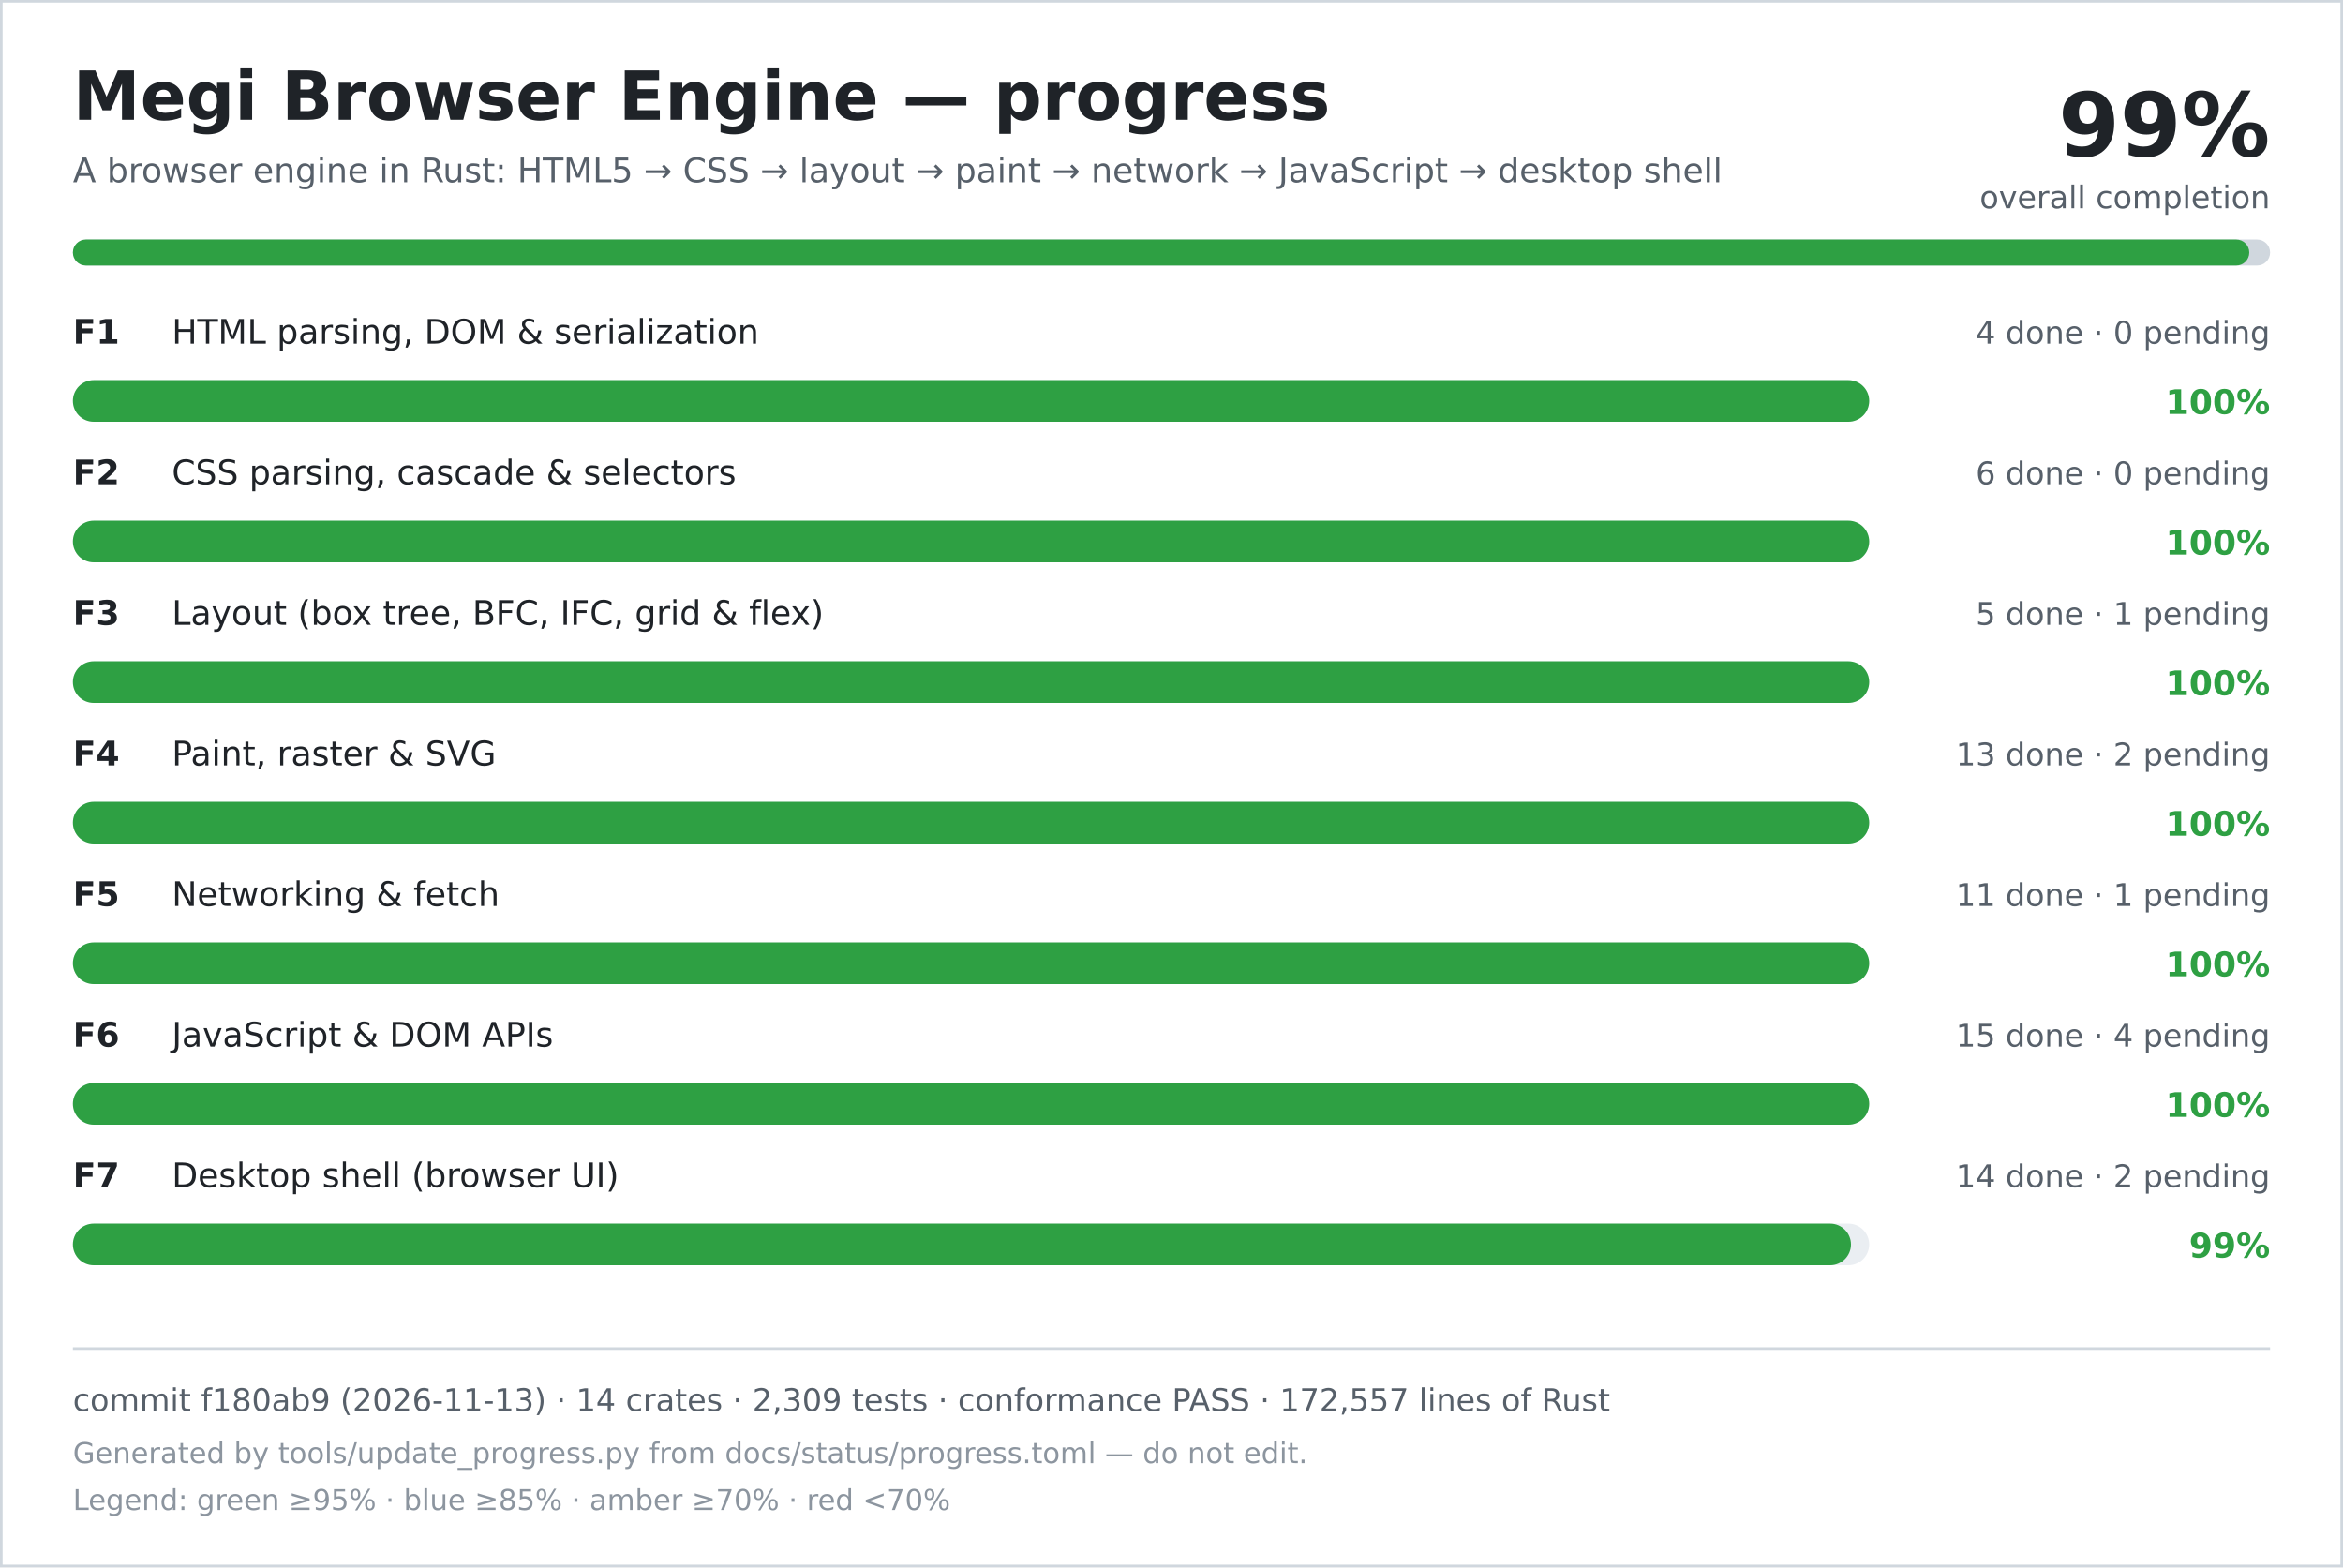
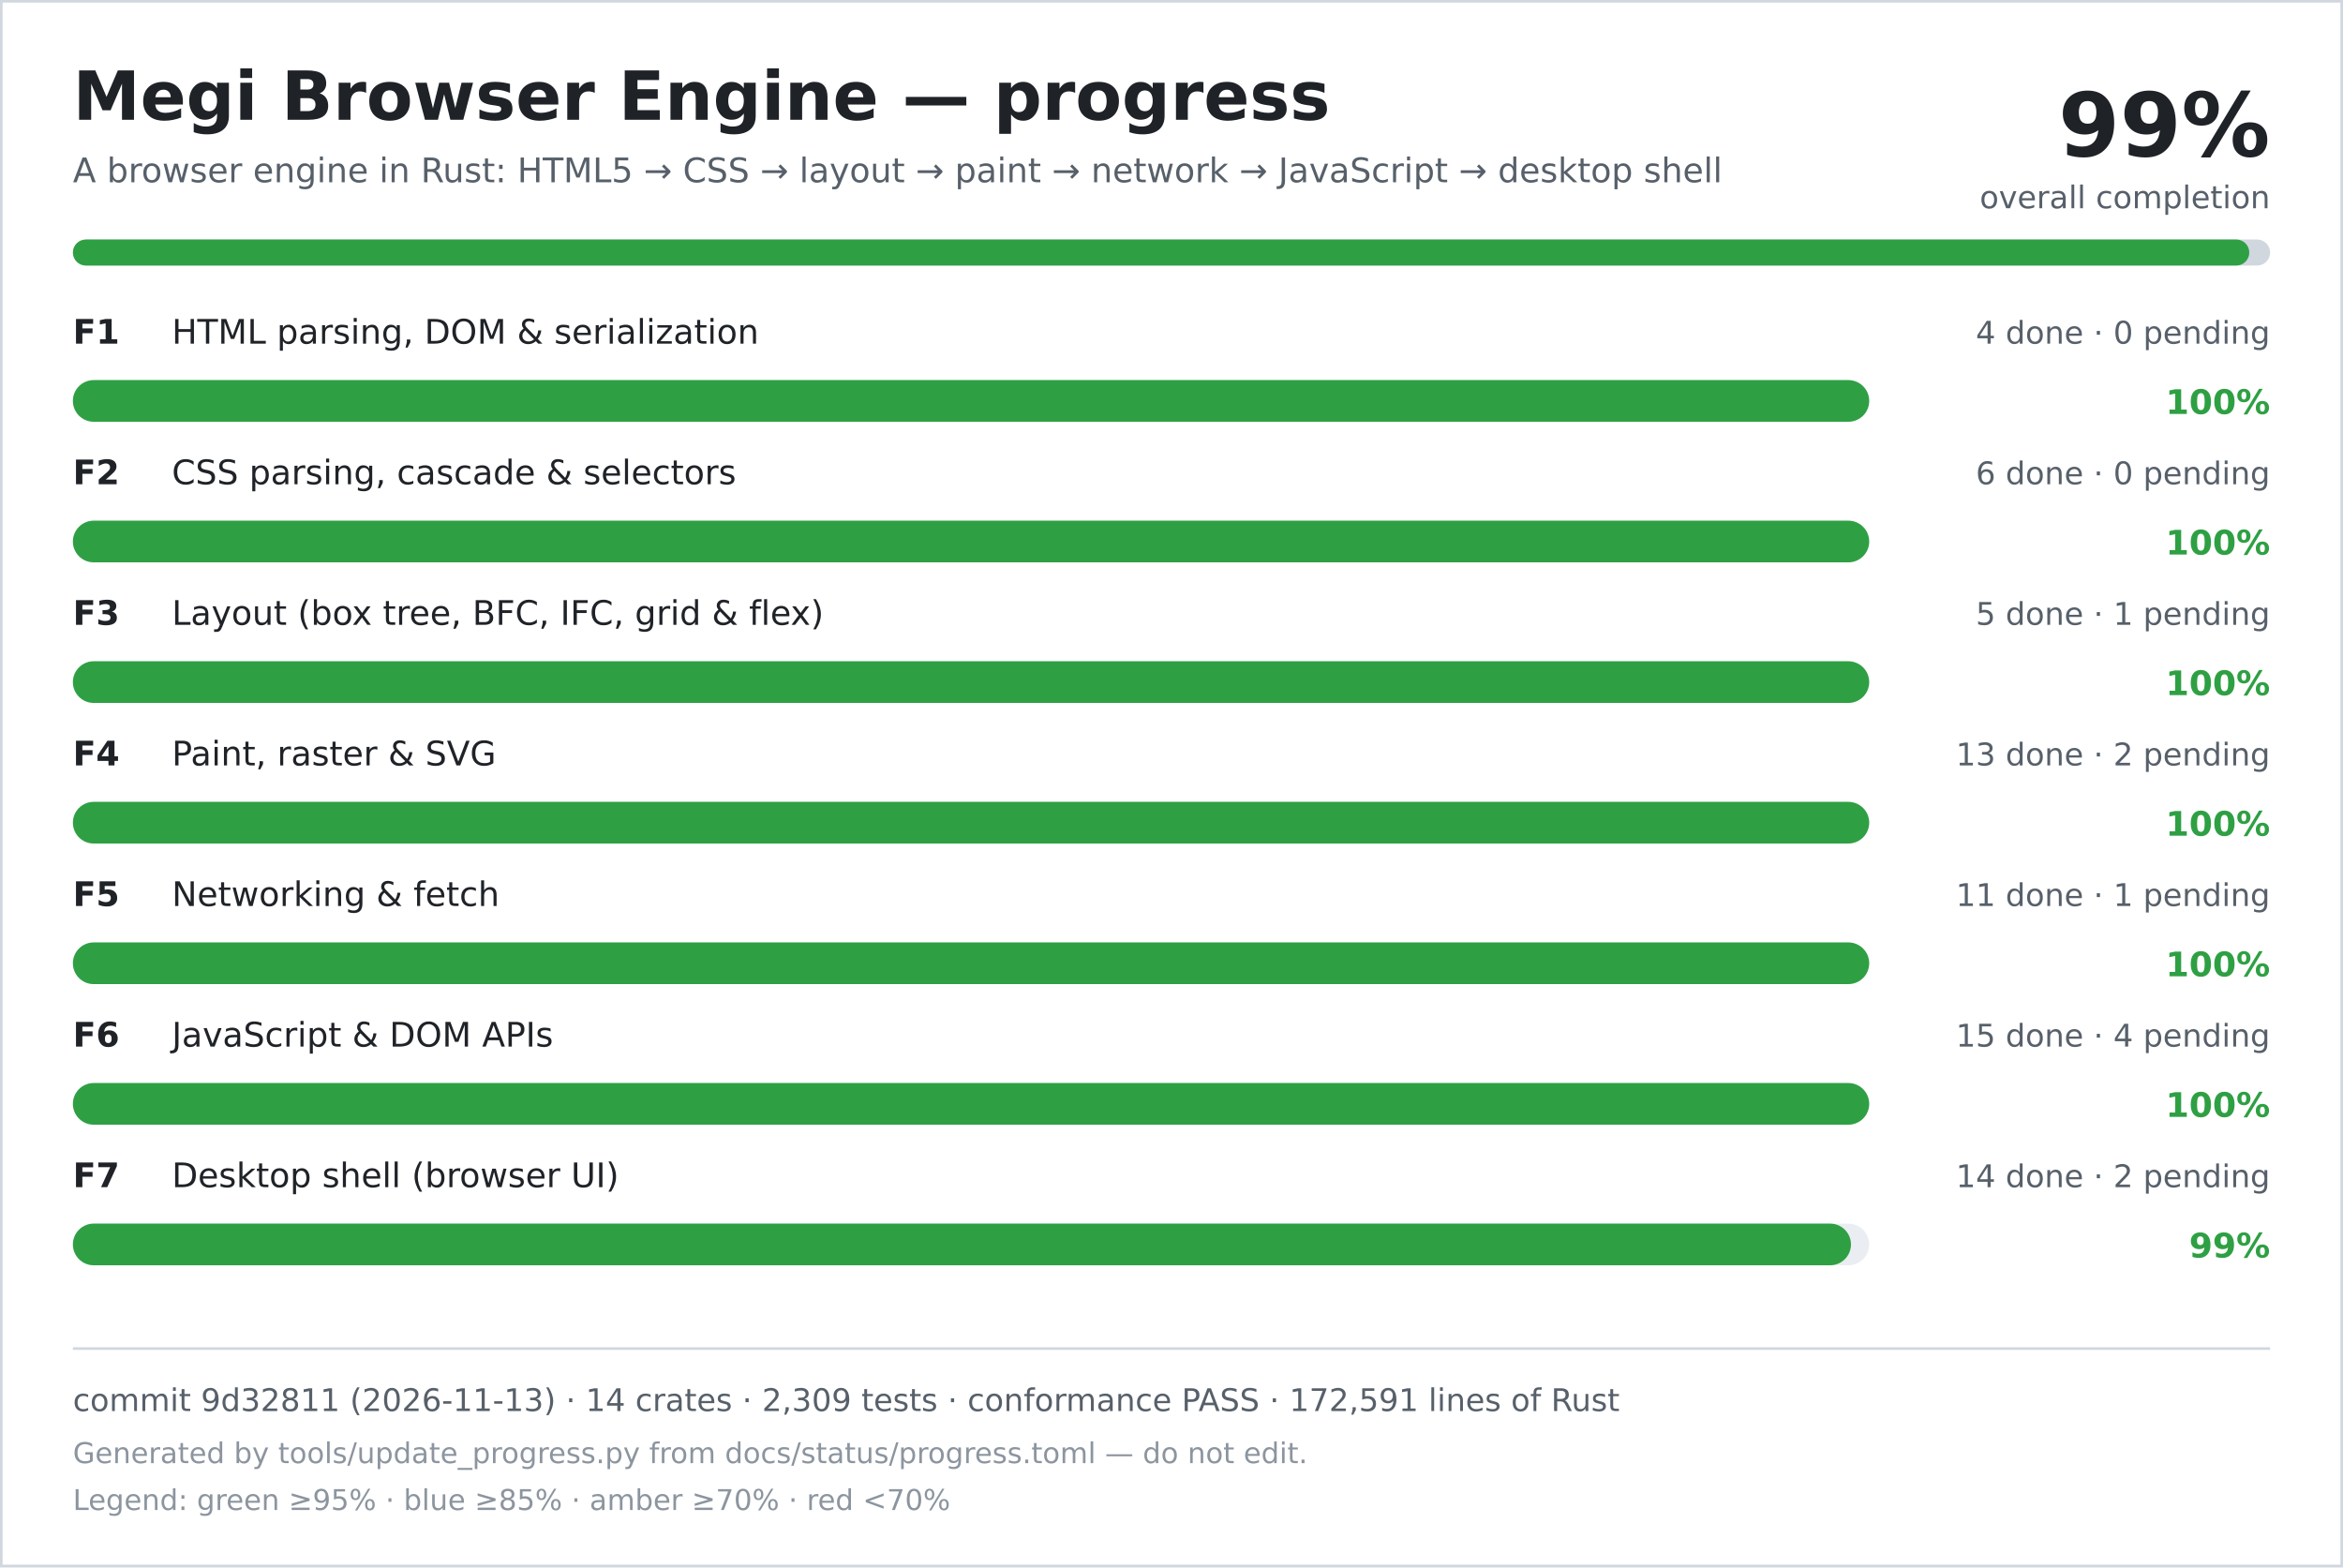
<svg xmlns="http://www.w3.org/2000/svg" width="900" height="602" viewBox="0 0 900 602" role="img" aria-labelledby="title desc">
  <rect width="900" height="602" fill="#ffffff" />
  <rect x="0.5" y="0.5" width="899" height="601" fill="none" stroke="#d0d7de" />
  <text x="28" y="46" font-family="DejaVu Sans, Verdana, sans-serif" font-size="26" font-weight="700" fill="#1f2328">Megi Browser Engine — progress</text>
  <text x="28" y="70" font-family="DejaVu Sans, Verdana, sans-serif" font-size="13" fill="#57606a">A browser engine in Rust: HTML5 → CSS → layout → paint → network → JavaScript → desktop shell</text>
  <text x="872" y="60" text-anchor="end" font-family="DejaVu Sans, Verdana, sans-serif" font-size="34" font-weight="700" fill="#1f2328">99%</text>
  <text x="872" y="80" text-anchor="end" font-family="DejaVu Sans, Verdana, sans-serif" font-size="12" fill="#57606a">overall completion</text>
  <rect x="28" y="92" width="844" height="10" rx="5" fill="#d0d7de" />
  <rect x="28" y="92" width="836" height="10" rx="5" fill="#2ea043" />
  <text x="28" y="132" font-family="DejaVu Sans, Verdana, sans-serif" font-size="13" font-weight="700" fill="#1f2328">F1</text>
  <text x="66" y="132" font-family="DejaVu Sans, Verdana, sans-serif" font-size="13" fill="#1f2328">HTML parsing, DOM &amp; serialization</text>
  <text x="872" y="132" text-anchor="end" font-family="DejaVu Sans, Verdana, sans-serif" font-size="12" fill="#57606a">4 done · 0 pending</text>
  <rect x="28" y="146" width="690" height="16" rx="8" fill="#eaeef2" />
  <rect x="28" y="146" width="690" height="16" rx="8" fill="#2ea043" />
  <text x="872" y="159" text-anchor="end" font-family="DejaVu Sans, Verdana, sans-serif" font-size="13" font-weight="700" fill="#2ea043">100%</text>
  <text x="28" y="186" font-family="DejaVu Sans, Verdana, sans-serif" font-size="13" font-weight="700" fill="#1f2328">F2</text>
  <text x="66" y="186" font-family="DejaVu Sans, Verdana, sans-serif" font-size="13" fill="#1f2328">CSS parsing, cascade &amp; selectors</text>
  <text x="872" y="186" text-anchor="end" font-family="DejaVu Sans, Verdana, sans-serif" font-size="12" fill="#57606a">6 done · 0 pending</text>
  <rect x="28" y="200" width="690" height="16" rx="8" fill="#eaeef2" />
  <rect x="28" y="200" width="690" height="16" rx="8" fill="#2ea043" />
  <text x="872" y="213" text-anchor="end" font-family="DejaVu Sans, Verdana, sans-serif" font-size="13" font-weight="700" fill="#2ea043">100%</text>
  <text x="28" y="240" font-family="DejaVu Sans, Verdana, sans-serif" font-size="13" font-weight="700" fill="#1f2328">F3</text>
  <text x="66" y="240" font-family="DejaVu Sans, Verdana, sans-serif" font-size="13" fill="#1f2328">Layout (box tree, BFC, IFC, grid &amp; flex)</text>
  <text x="872" y="240" text-anchor="end" font-family="DejaVu Sans, Verdana, sans-serif" font-size="12" fill="#57606a">5 done · 1 pending</text>
  <rect x="28" y="254" width="690" height="16" rx="8" fill="#eaeef2" />
  <rect x="28" y="254" width="690" height="16" rx="8" fill="#2ea043" />
  <text x="872" y="267" text-anchor="end" font-family="DejaVu Sans, Verdana, sans-serif" font-size="13" font-weight="700" fill="#2ea043">100%</text>
  <text x="28" y="294" font-family="DejaVu Sans, Verdana, sans-serif" font-size="13" font-weight="700" fill="#1f2328">F4</text>
  <text x="66" y="294" font-family="DejaVu Sans, Verdana, sans-serif" font-size="13" fill="#1f2328">Paint, raster &amp; SVG</text>
  <text x="872" y="294" text-anchor="end" font-family="DejaVu Sans, Verdana, sans-serif" font-size="12" fill="#57606a">13 done · 2 pending</text>
  <rect x="28" y="308" width="690" height="16" rx="8" fill="#eaeef2" />
  <rect x="28" y="308" width="690" height="16" rx="8" fill="#2ea043" />
  <text x="872" y="321" text-anchor="end" font-family="DejaVu Sans, Verdana, sans-serif" font-size="13" font-weight="700" fill="#2ea043">100%</text>
  <text x="28" y="348" font-family="DejaVu Sans, Verdana, sans-serif" font-size="13" font-weight="700" fill="#1f2328">F5</text>
  <text x="66" y="348" font-family="DejaVu Sans, Verdana, sans-serif" font-size="13" fill="#1f2328">Networking &amp; fetch</text>
  <text x="872" y="348" text-anchor="end" font-family="DejaVu Sans, Verdana, sans-serif" font-size="12" fill="#57606a">11 done · 1 pending</text>
  <rect x="28" y="362" width="690" height="16" rx="8" fill="#eaeef2" />
  <rect x="28" y="362" width="690" height="16" rx="8" fill="#2ea043" />
  <text x="872" y="375" text-anchor="end" font-family="DejaVu Sans, Verdana, sans-serif" font-size="13" font-weight="700" fill="#2ea043">100%</text>
  <text x="28" y="402" font-family="DejaVu Sans, Verdana, sans-serif" font-size="13" font-weight="700" fill="#1f2328">F6</text>
  <text x="66" y="402" font-family="DejaVu Sans, Verdana, sans-serif" font-size="13" fill="#1f2328">JavaScript &amp; DOM APIs</text>
  <text x="872" y="402" text-anchor="end" font-family="DejaVu Sans, Verdana, sans-serif" font-size="12" fill="#57606a">15 done · 4 pending</text>
  <rect x="28" y="416" width="690" height="16" rx="8" fill="#eaeef2" />
  <rect x="28" y="416" width="690" height="16" rx="8" fill="#2ea043" />
  <text x="872" y="429" text-anchor="end" font-family="DejaVu Sans, Verdana, sans-serif" font-size="13" font-weight="700" fill="#2ea043">100%</text>
  <text x="28" y="456" font-family="DejaVu Sans, Verdana, sans-serif" font-size="13" font-weight="700" fill="#1f2328">F7</text>
  <text x="66" y="456" font-family="DejaVu Sans, Verdana, sans-serif" font-size="13" fill="#1f2328">Desktop shell (browser UI)</text>
  <text x="872" y="456" text-anchor="end" font-family="DejaVu Sans, Verdana, sans-serif" font-size="12" fill="#57606a">14 done · 2 pending</text>
  <rect x="28" y="470" width="690" height="16" rx="8" fill="#eaeef2" />
  <rect x="28" y="470" width="683" height="16" rx="8" fill="#2ea043" />
  <text x="872" y="483" text-anchor="end" font-family="DejaVu Sans, Verdana, sans-serif" font-size="13" font-weight="700" fill="#2ea043">99%</text>
  <line x1="28" y1="518" x2="872" y2="518" stroke="#d0d7de" />
-   <text x="28" y="542" font-family="DejaVu Sans, Verdana, sans-serif" font-size="12" fill="#57606a">commit f180ab9 (2026-11-13) · 14 crates · 2,309 tests · conformance PASS · 172,557 lines of Rust</text>
+   <text x="28" y="542" font-family="DejaVu Sans, Verdana, sans-serif" font-size="12" fill="#57606a">commit 9d32811 (2026-11-13) · 14 crates · 2,309 tests · conformance PASS · 172,591 lines of Rust</text>
  <text x="28" y="562" font-family="DejaVu Sans, Verdana, sans-serif" font-size="11" fill="#8c959f">Generated by tools/update_progress.py from docs/status/progress.toml — do not edit.</text>
  <text x="28" y="580" font-family="DejaVu Sans, Verdana, sans-serif" font-size="11" fill="#8c959f">Legend: green ≥95% · blue ≥85% · amber ≥70% · red &lt;70%</text>
</svg>
